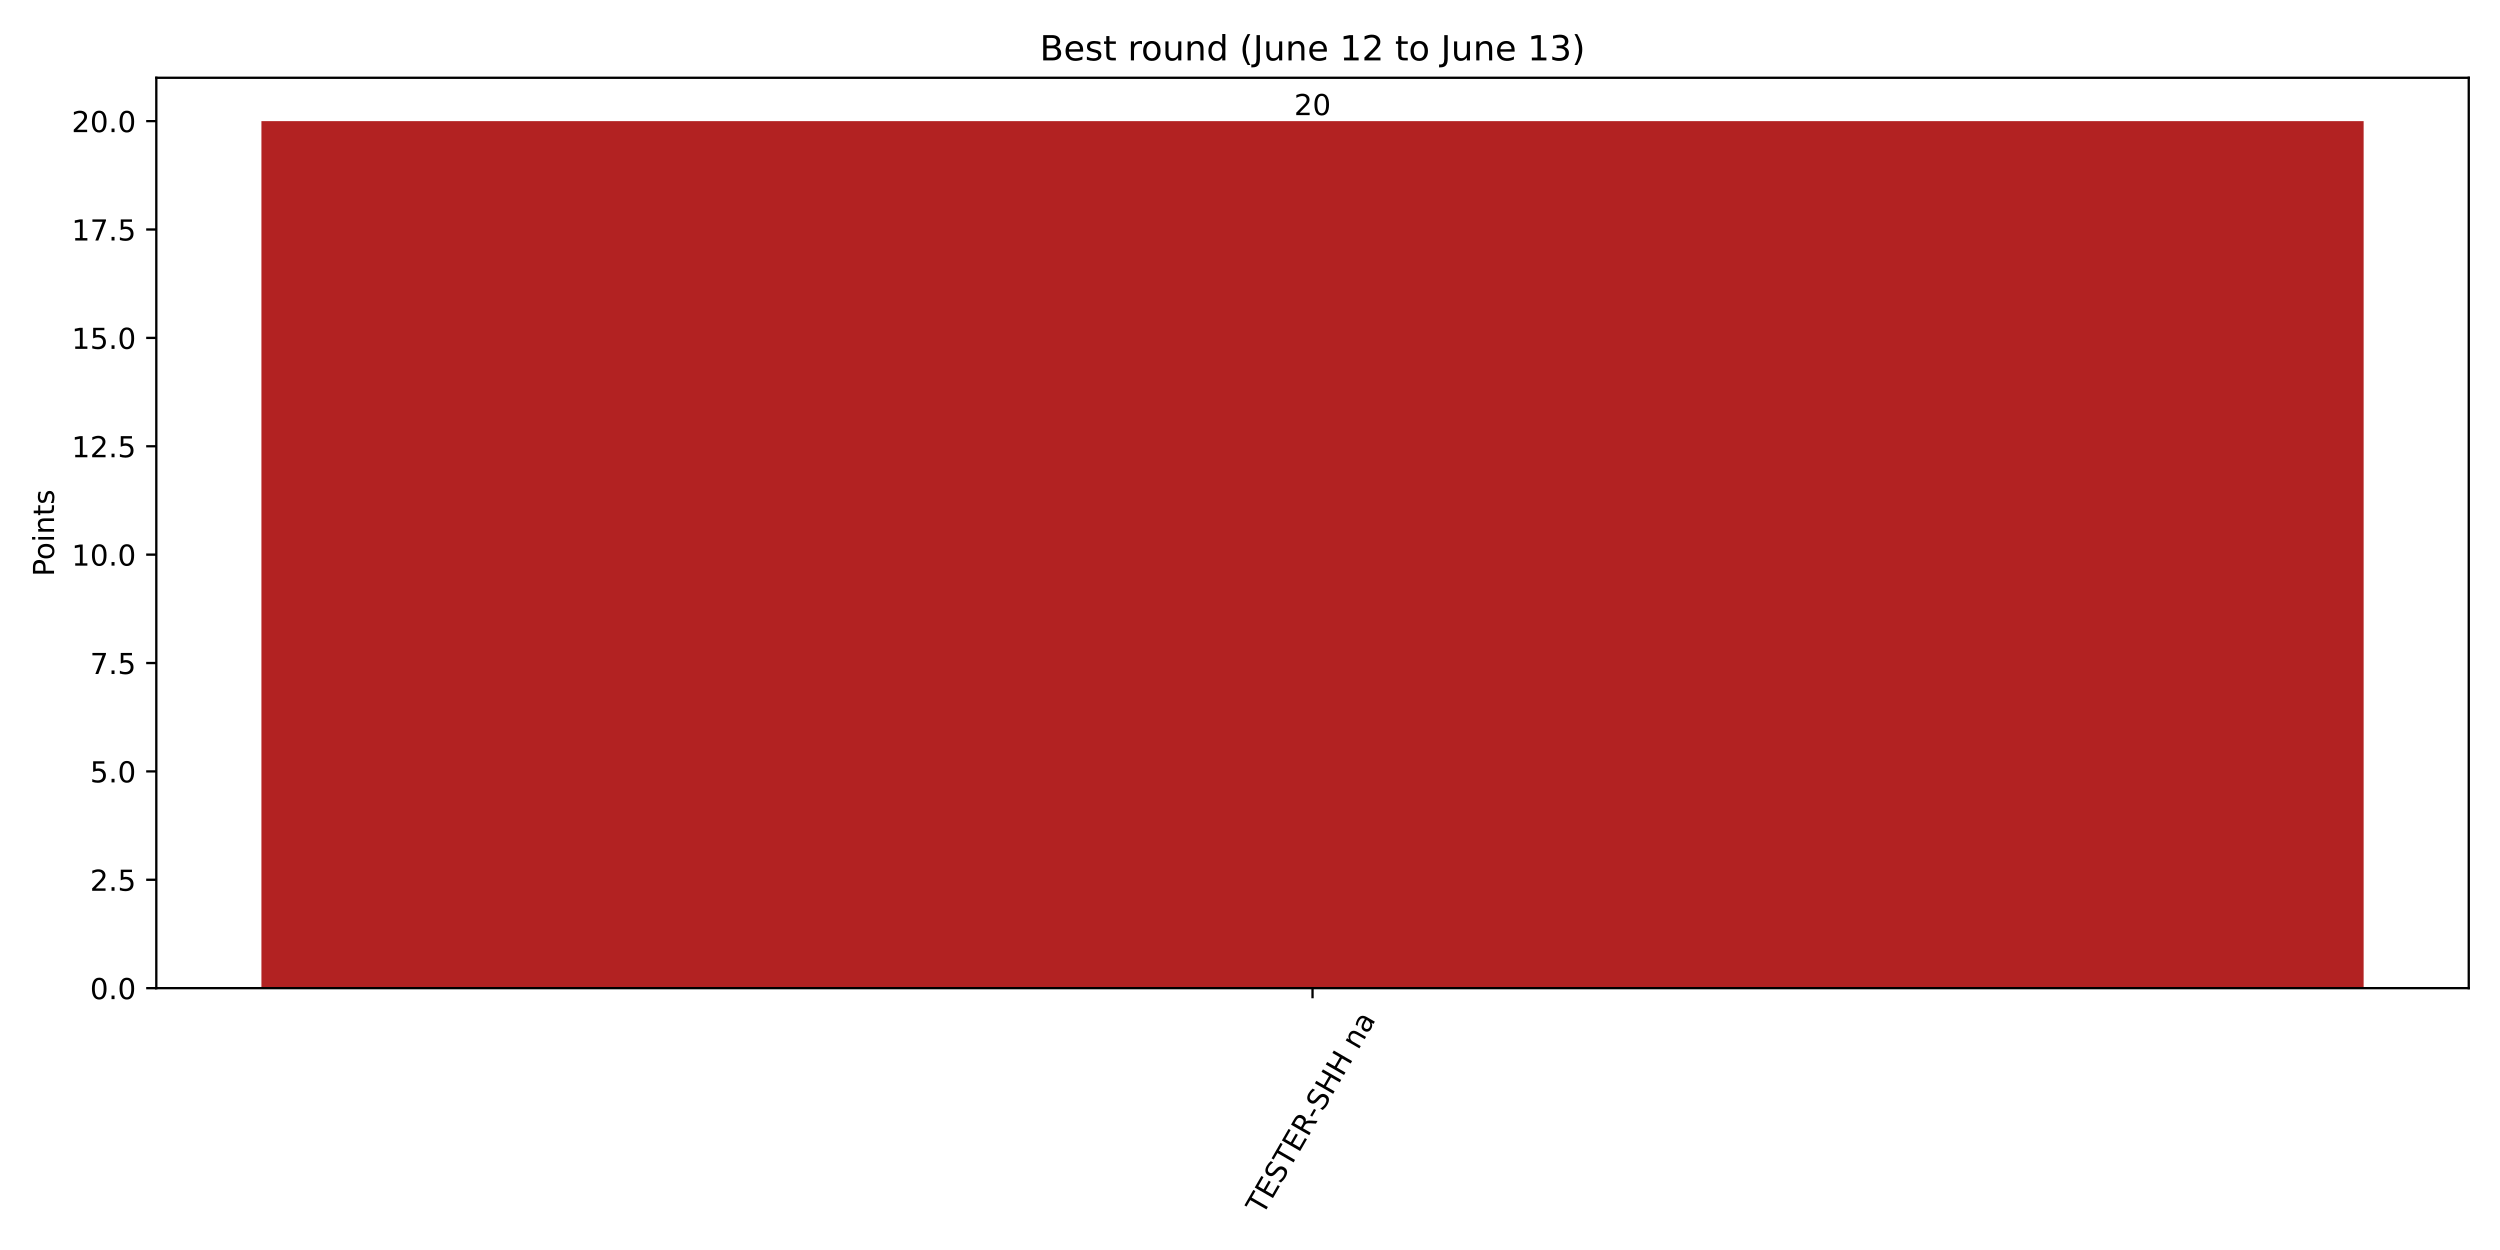
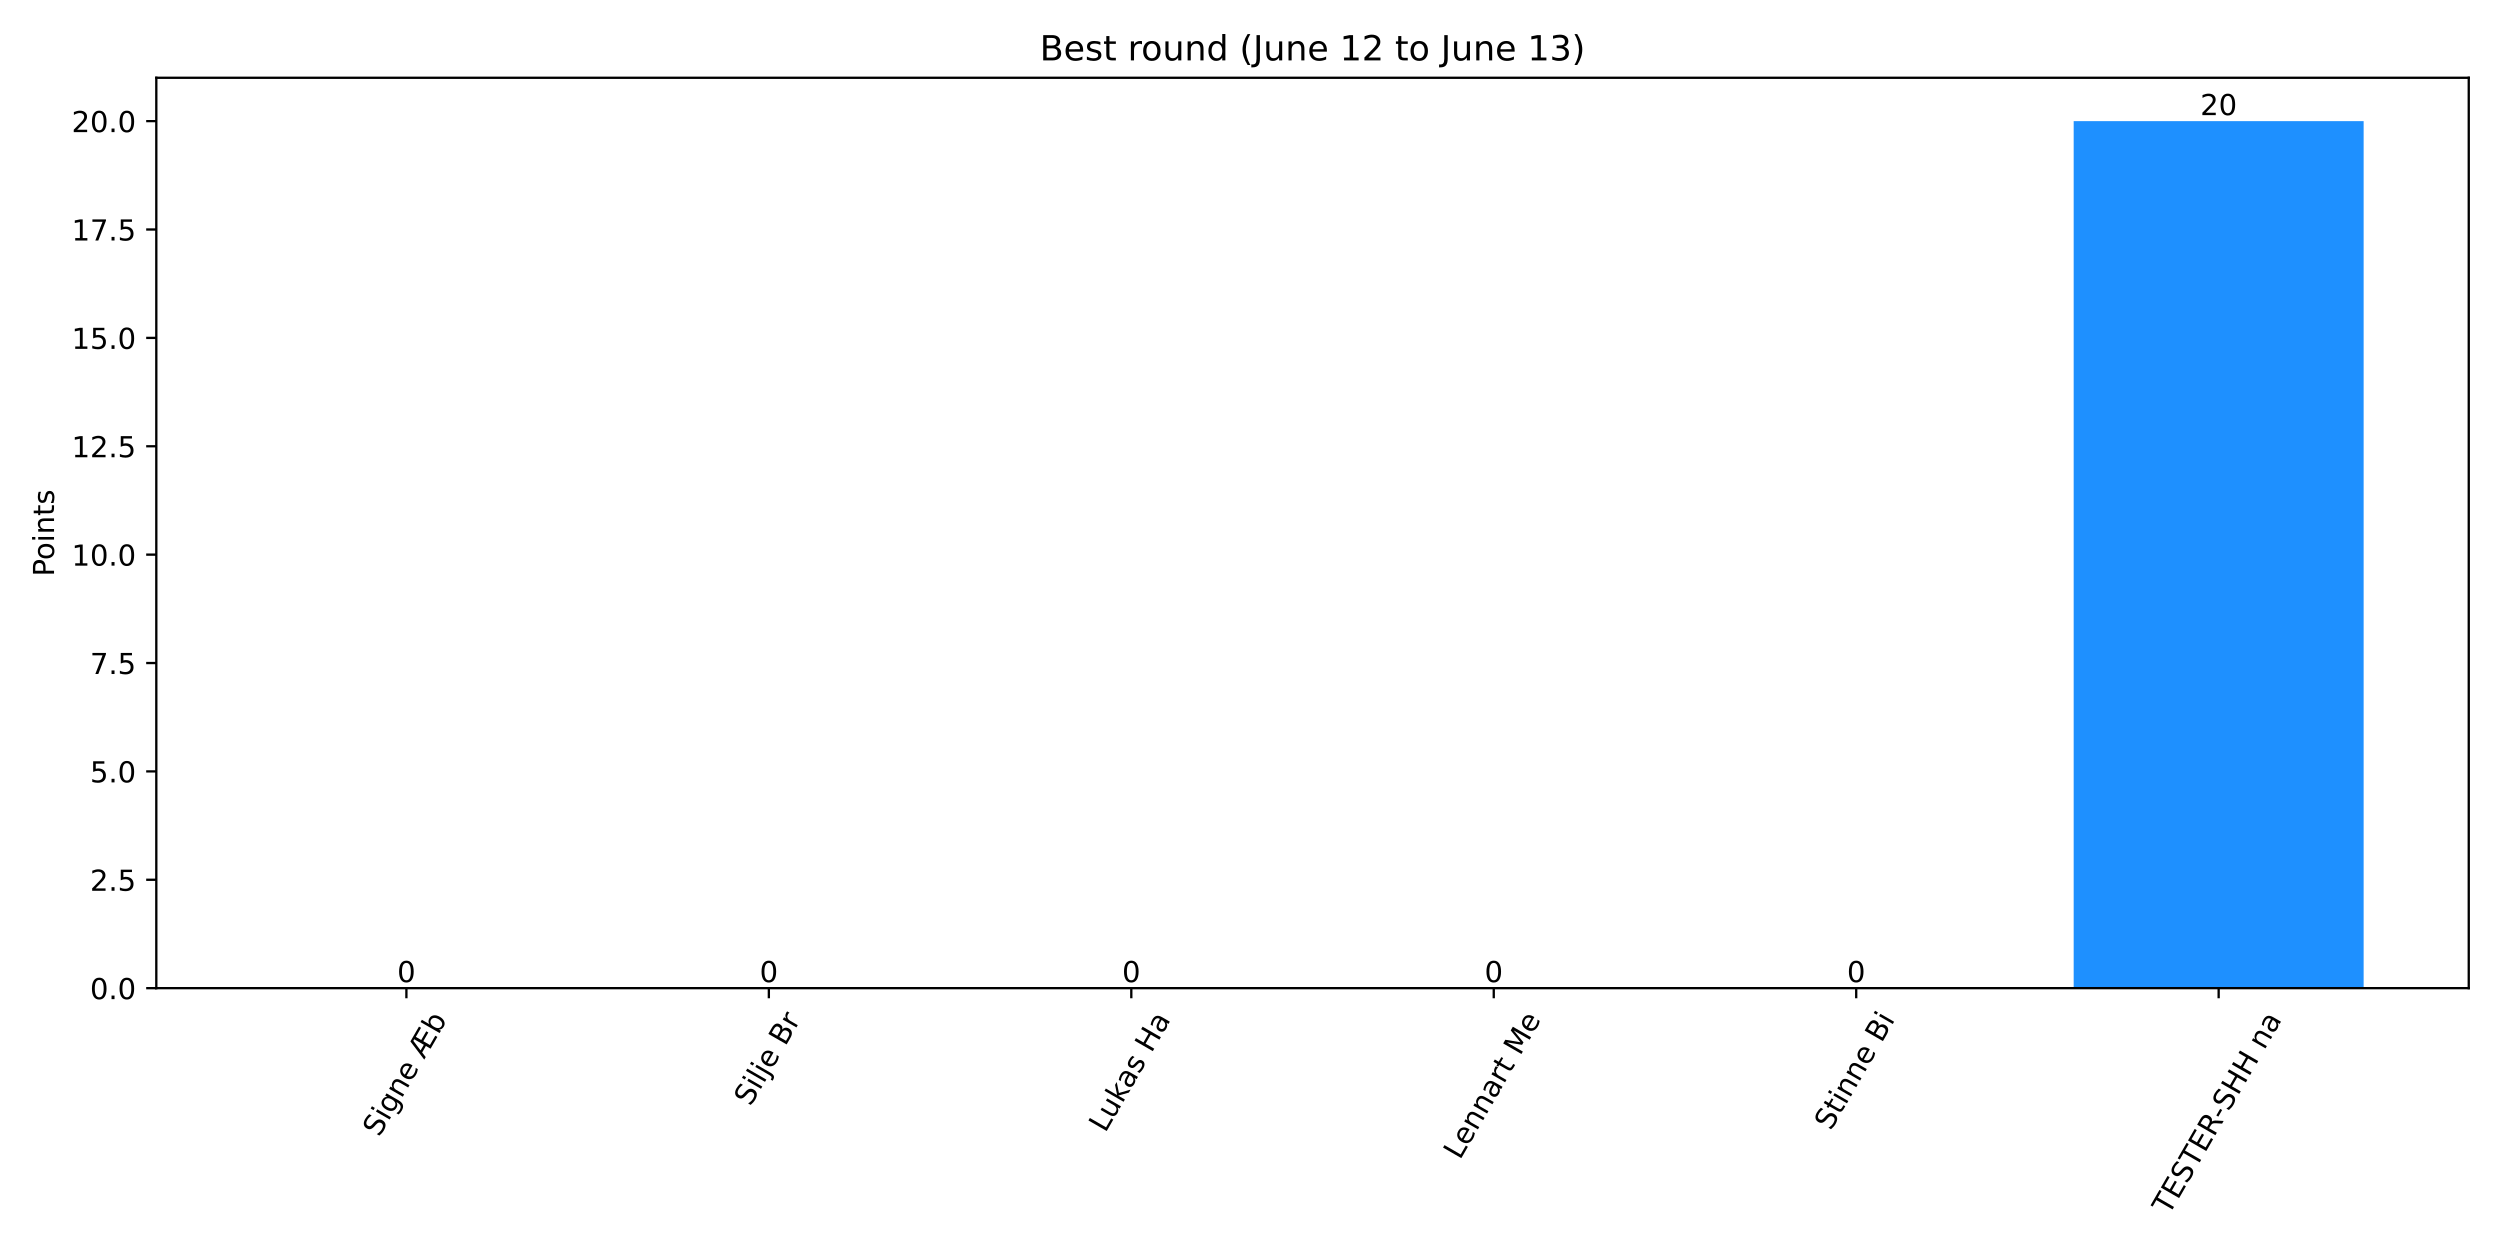
<svg xmlns="http://www.w3.org/2000/svg" xmlns:xlink="http://www.w3.org/1999/xlink" width="864pt" height="432pt" viewBox="0 0 864 432" version="1.1">
  <defs>
    <style type="text/css">*{stroke-linejoin: round; stroke-linecap: butt}</style>
  </defs>
  <g id="figure_1">
    <g id="patch_1">
      <path d="M 0 432  L 864 432  L 864 0  L 0 0  z " style="fill: #ffffff" />
    </g>
    <g id="axes_1">
      <g id="patch_2">
        <path d="M 54.02 341.506  L 853.2 341.506  L 853.2 26.88  L 54.02 26.88  z " style="fill: #ffffff" />
      </g>
      <g id="patch_3">
-         <path d="M 90.346 341.506  L 816.874 341.506  L 816.874 41.862  L 90.346 41.862  z " clip-path="url(#pf0c114ce3f)" style="fill: #b22222" />
+         <path d="M 90.346 341.506  L 190.557 341.506  L 190.557 341.506  L 90.346 341.506  z " clip-path="url(#p76d137eaad)" style="fill: #1e90ff" />
+       </g>
+       <g id="patch_4">
+         <path d="M 215.61 341.506  L 315.82 341.506  L 315.82 341.506  L 215.61 341.506  z " clip-path="url(#p76d137eaad)" style="fill: #1e90ff" />
+       </g>
+       <g id="patch_5">
+         <path d="M 340.873 341.506  L 441.084 341.506  L 441.084 341.506  L 340.873 341.506  z " clip-path="url(#p76d137eaad)" style="fill: #1e90ff" />
+       </g>
+       <g id="patch_6">
+         <path d="M 466.136 341.506  L 566.347 341.506  L 566.347 341.506  L 466.136 341.506  z " clip-path="url(#p76d137eaad)" style="fill: #1e90ff" />
+       </g>
+       <g id="patch_7">
+         <path d="M 591.4 341.506  L 691.61 341.506  L 691.61 341.506  L 591.4 341.506  z " clip-path="url(#p76d137eaad)" style="fill: #1e90ff" />
+       </g>
+       <g id="patch_8">
+         <path d="M 716.663 341.506  L 816.874 341.506  L 816.874 41.862  L 716.663 41.862  z " clip-path="url(#p76d137eaad)" style="fill: #1e90ff" />
      </g>
      <g id="matplotlib.axis_1">
        <g id="xtick_1">
          <g id="line2d_1">
            <defs>
-               <path id="m27b29a3d58" d="M 0 0  L 0 3.5  " style="stroke: #000000; stroke-width: 0.8" />
+               <path id="m5b21a613c6" d="M 0 0  L 0 3.5  " style="stroke: #000000; stroke-width: 0.8" />
            </defs>
            <g>
-               <use xlink:href="#m27b29a3d58" x="453.61" y="341.506" style="stroke: #000000; stroke-width: 0.8" />
+               <use xlink:href="#m5b21a613c6" x="140.452" y="341.506" style="stroke: #000000; stroke-width: 0.8" />
            </g>
          </g>
          <g id="text_1">
-             <g transform="translate(436.402 420.1936) rotate(-60) scale(0.1 -0.1)">
+             <g transform="translate(131.0332 393.2101) rotate(-60) scale(0.1 -0.1)">
+               <defs>
+                 <path id="DejaVuSans-53" d="M 3425 4513  L 3425 3897  Q 3066 4069 2747 4153  Q 2428 4238 2131 4238  Q 1616 4238 1336 4038  Q 1056 3838 1056 3469  Q 1056 3159 1242 3001  Q 1428 2844 1947 2747  L 2328 2669  Q 3034 2534 3370 2195  Q 3706 1856 3706 1288  Q 3706 609 3251 259  Q 2797 -91 1919 -91  Q 1588 -91 1214 -16  Q 841 59 441 206  L 441 856  Q 825 641 1194 531  Q 1563 422 1919 422  Q 2459 422 2753 634  Q 3047 847 3047 1241  Q 3047 1584 2836 1778  Q 2625 1972 2144 2069  L 1759 2144  Q 1053 2284 737 2584  Q 422 2884 422 3419  Q 422 4038 858 4394  Q 1294 4750 2059 4750  Q 2388 4750 2728 4690  Q 3069 4631 3425 4513  z " transform="scale(0.015625)" />
+                 <path id="DejaVuSans-69" d="M 603 3500  L 1178 3500  L 1178 0  L 603 0  L 603 3500  z M 603 4863  L 1178 4863  L 1178 4134  L 603 4134  L 603 4863  z " transform="scale(0.015625)" />
+                 <path id="DejaVuSans-67" d="M 2906 1791  Q 2906 2416 2648 2759  Q 2391 3103 1925 3103  Q 1463 3103 1205 2759  Q 947 2416 947 1791  Q 947 1169 1205 825  Q 1463 481 1925 481  Q 2391 481 2648 825  Q 2906 1169 2906 1791  z M 3481 434  Q 3481 -459 3084 -895  Q 2688 -1331 1869 -1331  Q 1566 -1331 1297 -1286  Q 1028 -1241 775 -1147  L 775 -588  Q 1028 -725 1275 -790  Q 1522 -856 1778 -856  Q 2344 -856 2625 -561  Q 2906 -266 2906 331  L 2906 616  Q 2728 306 2450 153  Q 2172 0 1784 0  Q 1141 0 747 490  Q 353 981 353 1791  Q 353 2603 747 3093  Q 1141 3584 1784 3584  Q 2172 3584 2450 3431  Q 2728 3278 2906 2969  L 2906 3500  L 3481 3500  L 3481 434  z " transform="scale(0.015625)" />
+                 <path id="DejaVuSans-6e" d="M 3513 2113  L 3513 0  L 2938 0  L 2938 2094  Q 2938 2591 2744 2837  Q 2550 3084 2163 3084  Q 1697 3084 1428 2787  Q 1159 2491 1159 1978  L 1159 0  L 581 0  L 581 3500  L 1159 3500  L 1159 2956  Q 1366 3272 1645 3428  Q 1925 3584 2291 3584  Q 2894 3584 3203 3211  Q 3513 2838 3513 2113  z " transform="scale(0.015625)" />
+                 <path id="DejaVuSans-65" d="M 3597 1894  L 3597 1613  L 953 1613  Q 991 1019 1311 708  Q 1631 397 2203 397  Q 2534 397 2845 478  Q 3156 559 3463 722  L 3463 178  Q 3153 47 2828 -22  Q 2503 -91 2169 -91  Q 1331 -91 842 396  Q 353 884 353 1716  Q 353 2575 817 3079  Q 1281 3584 2069 3584  Q 2775 3584 3186 3129  Q 3597 2675 3597 1894  z M 3022 2063  Q 3016 2534 2758 2815  Q 2500 3097 2075 3097  Q 1594 3097 1305 2825  Q 1016 2553 972 2059  L 3022 2063  z " transform="scale(0.015625)" />
+                 <path id="DejaVuSans-20" transform="scale(0.015625)" />
+                 <path id="DejaVuSans-c6" d="M 5766 4666  L 5766 4134  L 3450 4134  L 3450 2753  L 5672 2753  L 5672 2222  L 3450 2222  L 3450 531  L 5825 531  L 5825 0  L 2816 0  L 2816 1197  L 1166 1197  L 666 0  L 25 0  L 1978 4666  L 5766 4666  z M 2413 4172  L 1381 1722  L 2816 1722  L 2816 4172  L 2413 4172  z " transform="scale(0.015625)" />
+                 <path id="DejaVuSans-62" d="M 3116 1747  Q 3116 2381 2855 2742  Q 2594 3103 2138 3103  Q 1681 3103 1420 2742  Q 1159 2381 1159 1747  Q 1159 1113 1420 752  Q 1681 391 2138 391  Q 2594 391 2855 752  Q 3116 1113 3116 1747  z M 1159 2969  Q 1341 3281 1617 3432  Q 1894 3584 2278 3584  Q 2916 3584 3314 3078  Q 3713 2572 3713 1747  Q 3713 922 3314 415  Q 2916 -91 2278 -91  Q 1894 -91 1617 61  Q 1341 213 1159 525  L 1159 0  L 581 0  L 581 4863  L 1159 4863  L 1159 2969  z " transform="scale(0.015625)" />
+               </defs>
+               <use xlink:href="#DejaVuSans-53" />
+               <use xlink:href="#DejaVuSans-69" x="63.477" />
+               <use xlink:href="#DejaVuSans-67" x="91.26" />
+               <use xlink:href="#DejaVuSans-6e" x="154.736" />
+               <use xlink:href="#DejaVuSans-65" x="218.115" />
+               <use xlink:href="#DejaVuSans-20" x="279.639" />
+               <use xlink:href="#DejaVuSans-c6" x="311.426" />
+               <use xlink:href="#DejaVuSans-62" x="408.838" />
+             </g>
+           </g>
+         </g>
+         <g id="xtick_2">
+           <g id="line2d_2">
+             <g>
+               <use xlink:href="#m5b21a613c6" x="265.715" y="341.506" style="stroke: #000000; stroke-width: 0.8" />
+             </g>
+           </g>
+           <g id="text_2">
+             <g transform="translate(259.3582 382.604) rotate(-60) scale(0.1 -0.1)">
+               <defs>
+                 <path id="DejaVuSans-6c" d="M 603 4863  L 1178 4863  L 1178 0  L 603 0  L 603 4863  z " transform="scale(0.015625)" />
+                 <path id="DejaVuSans-6a" d="M 603 3500  L 1178 3500  L 1178 -63  Q 1178 -731 923 -1031  Q 669 -1331 103 -1331  L -116 -1331  L -116 -844  L 38 -844  Q 366 -844 484 -692  Q 603 -541 603 -63  L 603 3500  z M 603 4863  L 1178 4863  L 1178 4134  L 603 4134  L 603 4863  z " transform="scale(0.015625)" />
+                 <path id="DejaVuSans-42" d="M 1259 2228  L 1259 519  L 2272 519  Q 2781 519 3026 730  Q 3272 941 3272 1375  Q 3272 1813 3026 2020  Q 2781 2228 2272 2228  L 1259 2228  z M 1259 4147  L 1259 2741  L 2194 2741  Q 2656 2741 2882 2914  Q 3109 3088 3109 3444  Q 3109 3797 2882 3972  Q 2656 4147 2194 4147  L 1259 4147  z M 628 4666  L 2241 4666  Q 2963 4666 3353 4366  Q 3744 4066 3744 3513  Q 3744 3084 3544 2831  Q 3344 2578 2956 2516  Q 3422 2416 3680 2098  Q 3938 1781 3938 1306  Q 3938 681 3513 340  Q 3088 0 2303 0  L 628 0  L 628 4666  z " transform="scale(0.015625)" />
+                 <path id="DejaVuSans-72" d="M 2631 2963  Q 2534 3019 2420 3045  Q 2306 3072 2169 3072  Q 1681 3072 1420 2755  Q 1159 2438 1159 1844  L 1159 0  L 581 0  L 581 3500  L 1159 3500  L 1159 2956  Q 1341 3275 1631 3429  Q 1922 3584 2338 3584  Q 2397 3584 2469 3576  Q 2541 3569 2628 3553  L 2631 2963  z " transform="scale(0.015625)" />
+               </defs>
+               <use xlink:href="#DejaVuSans-53" />
+               <use xlink:href="#DejaVuSans-69" x="63.477" />
+               <use xlink:href="#DejaVuSans-6c" x="91.26" />
+               <use xlink:href="#DejaVuSans-6a" x="119.043" />
+               <use xlink:href="#DejaVuSans-65" x="146.826" />
+               <use xlink:href="#DejaVuSans-20" x="208.35" />
+               <use xlink:href="#DejaVuSans-42" x="240.137" />
+               <use xlink:href="#DejaVuSans-72" x="308.74" />
+             </g>
+           </g>
+         </g>
+         <g id="xtick_3">
+           <g id="line2d_3">
+             <g>
+               <use xlink:href="#m5b21a613c6" x="390.978" y="341.506" style="stroke: #000000; stroke-width: 0.8" />
+             </g>
+           </g>
+           <g id="text_3">
+             <g transform="translate(381.9895 391.7216) rotate(-60) scale(0.1 -0.1)">
+               <defs>
+                 <path id="DejaVuSans-4c" d="M 628 4666  L 1259 4666  L 1259 531  L 3531 531  L 3531 0  L 628 0  L 628 4666  z " transform="scale(0.015625)" />
+                 <path id="DejaVuSans-75" d="M 544 1381  L 544 3500  L 1119 3500  L 1119 1403  Q 1119 906 1312 657  Q 1506 409 1894 409  Q 2359 409 2629 706  Q 2900 1003 2900 1516  L 2900 3500  L 3475 3500  L 3475 0  L 2900 0  L 2900 538  Q 2691 219 2414 64  Q 2138 -91 1772 -91  Q 1169 -91 856 284  Q 544 659 544 1381  z M 1991 3584  L 1991 3584  z " transform="scale(0.015625)" />
+                 <path id="DejaVuSans-6b" d="M 581 4863  L 1159 4863  L 1159 1991  L 2875 3500  L 3609 3500  L 1753 1863  L 3688 0  L 2938 0  L 1159 1709  L 1159 0  L 581 0  L 581 4863  z " transform="scale(0.015625)" />
+                 <path id="DejaVuSans-61" d="M 2194 1759  Q 1497 1759 1228 1600  Q 959 1441 959 1056  Q 959 750 1161 570  Q 1363 391 1709 391  Q 2188 391 2477 730  Q 2766 1069 2766 1631  L 2766 1759  L 2194 1759  z M 3341 1997  L 3341 0  L 2766 0  L 2766 531  Q 2569 213 2275 61  Q 1981 -91 1556 -91  Q 1019 -91 701 211  Q 384 513 384 1019  Q 384 1609 779 1909  Q 1175 2209 1959 2209  L 2766 2209  L 2766 2266  Q 2766 2663 2505 2880  Q 2244 3097 1772 3097  Q 1472 3097 1187 3025  Q 903 2953 641 2809  L 641 3341  Q 956 3463 1253 3523  Q 1550 3584 1831 3584  Q 2591 3584 2966 3190  Q 3341 2797 3341 1997  z " transform="scale(0.015625)" />
+                 <path id="DejaVuSans-73" d="M 2834 3397  L 2834 2853  Q 2591 2978 2328 3040  Q 2066 3103 1784 3103  Q 1356 3103 1142 2972  Q 928 2841 928 2578  Q 928 2378 1081 2264  Q 1234 2150 1697 2047  L 1894 2003  Q 2506 1872 2764 1633  Q 3022 1394 3022 966  Q 3022 478 2636 193  Q 2250 -91 1575 -91  Q 1294 -91 989 -36  Q 684 19 347 128  L 347 722  Q 666 556 975 473  Q 1284 391 1588 391  Q 1994 391 2212 530  Q 2431 669 2431 922  Q 2431 1156 2273 1281  Q 2116 1406 1581 1522  L 1381 1569  Q 847 1681 609 1914  Q 372 2147 372 2553  Q 372 3047 722 3315  Q 1072 3584 1716 3584  Q 2034 3584 2315 3537  Q 2597 3491 2834 3397  z " transform="scale(0.015625)" />
+                 <path id="DejaVuSans-48" d="M 628 4666  L 1259 4666  L 1259 2753  L 3553 2753  L 3553 4666  L 4184 4666  L 4184 0  L 3553 0  L 3553 2222  L 1259 2222  L 1259 0  L 628 0  L 628 4666  z " transform="scale(0.015625)" />
+               </defs>
+               <use xlink:href="#DejaVuSans-4c" />
+               <use xlink:href="#DejaVuSans-75" x="53.963" />
+               <use xlink:href="#DejaVuSans-6b" x="117.342" />
+               <use xlink:href="#DejaVuSans-61" x="173.502" />
+               <use xlink:href="#DejaVuSans-73" x="234.781" />
+               <use xlink:href="#DejaVuSans-20" x="286.881" />
+               <use xlink:href="#DejaVuSans-48" x="318.668" />
+               <use xlink:href="#DejaVuSans-61" x="393.863" />
+             </g>
+           </g>
+         </g>
+         <g id="xtick_4">
+           <g id="line2d_4">
+             <g>
+               <use xlink:href="#m5b21a613c6" x="516.242" y="341.506" style="stroke: #000000; stroke-width: 0.8" />
+             </g>
+           </g>
+           <g id="text_4">
+             <g transform="translate(504.5454 401.1004) rotate(-60) scale(0.1 -0.1)">
+               <defs>
+                 <path id="DejaVuSans-74" d="M 1172 4494  L 1172 3500  L 2356 3500  L 2356 3053  L 1172 3053  L 1172 1153  Q 1172 725 1289 603  Q 1406 481 1766 481  L 2356 481  L 2356 0  L 1766 0  Q 1100 0 847 248  Q 594 497 594 1153  L 594 3053  L 172 3053  L 172 3500  L 594 3500  L 594 4494  L 1172 4494  z " transform="scale(0.015625)" />
+                 <path id="DejaVuSans-4d" d="M 628 4666  L 1569 4666  L 2759 1491  L 3956 4666  L 4897 4666  L 4897 0  L 4281 0  L 4281 4097  L 3078 897  L 2444 897  L 1241 4097  L 1241 0  L 628 0  L 628 4666  z " transform="scale(0.015625)" />
+               </defs>
+               <use xlink:href="#DejaVuSans-4c" />
+               <use xlink:href="#DejaVuSans-65" x="53.963" />
+               <use xlink:href="#DejaVuSans-6e" x="115.486" />
+               <use xlink:href="#DejaVuSans-6e" x="178.865" />
+               <use xlink:href="#DejaVuSans-61" x="242.244" />
+               <use xlink:href="#DejaVuSans-72" x="303.523" />
+               <use xlink:href="#DejaVuSans-74" x="344.637" />
+               <use xlink:href="#DejaVuSans-20" x="383.846" />
+               <use xlink:href="#DejaVuSans-4d" x="415.633" />
+               <use xlink:href="#DejaVuSans-65" x="501.912" />
+             </g>
+           </g>
+         </g>
+         <g id="xtick_5">
+           <g id="line2d_5">
+             <g>
+               <use xlink:href="#m5b21a613c6" x="641.505" y="341.506" style="stroke: #000000; stroke-width: 0.8" />
+             </g>
+           </g>
+           <g id="text_5">
+             <g transform="translate(632.7216 391.0099) rotate(-60) scale(0.1 -0.1)">
+               <use xlink:href="#DejaVuSans-53" />
+               <use xlink:href="#DejaVuSans-74" x="63.477" />
+               <use xlink:href="#DejaVuSans-69" x="102.686" />
+               <use xlink:href="#DejaVuSans-6e" x="130.469" />
+               <use xlink:href="#DejaVuSans-6e" x="193.848" />
+               <use xlink:href="#DejaVuSans-65" x="257.227" />
+               <use xlink:href="#DejaVuSans-20" x="318.75" />
+               <use xlink:href="#DejaVuSans-42" x="350.537" />
+               <use xlink:href="#DejaVuSans-69" x="419.141" />
+             </g>
+           </g>
+         </g>
+         <g id="xtick_6">
+           <g id="line2d_6">
+             <g>
+               <use xlink:href="#m5b21a613c6" x="766.768" y="341.506" style="stroke: #000000; stroke-width: 0.8" />
+             </g>
+           </g>
+           <g id="text_6">
+             <g transform="translate(749.5603 420.1936) rotate(-60) scale(0.1 -0.1)">
              <defs>
                <path id="DejaVuSans-54" d="M -19 4666  L 3928 4666  L 3928 4134  L 2272 4134  L 2272 0  L 1638 0  L 1638 4134  L -19 4134  L -19 4666  z " transform="scale(0.015625)" />
                <path id="DejaVuSans-45" d="M 628 4666  L 3578 4666  L 3578 4134  L 1259 4134  L 1259 2753  L 3481 2753  L 3481 2222  L 1259 2222  L 1259 531  L 3634 531  L 3634 0  L 628 0  L 628 4666  z " transform="scale(0.015625)" />
-                 <path id="DejaVuSans-53" d="M 3425 4513  L 3425 3897  Q 3066 4069 2747 4153  Q 2428 4238 2131 4238  Q 1616 4238 1336 4038  Q 1056 3838 1056 3469  Q 1056 3159 1242 3001  Q 1428 2844 1947 2747  L 2328 2669  Q 3034 2534 3370 2195  Q 3706 1856 3706 1288  Q 3706 609 3251 259  Q 2797 -91 1919 -91  Q 1588 -91 1214 -16  Q 841 59 441 206  L 441 856  Q 825 641 1194 531  Q 1563 422 1919 422  Q 2459 422 2753 634  Q 3047 847 3047 1241  Q 3047 1584 2836 1778  Q 2625 1972 2144 2069  L 1759 2144  Q 1053 2284 737 2584  Q 422 2884 422 3419  Q 422 4038 858 4394  Q 1294 4750 2059 4750  Q 2388 4750 2728 4690  Q 3069 4631 3425 4513  z " transform="scale(0.015625)" />
                <path id="DejaVuSans-52" d="M 2841 2188  Q 3044 2119 3236 1894  Q 3428 1669 3622 1275  L 4263 0  L 3584 0  L 2988 1197  Q 2756 1666 2539 1819  Q 2322 1972 1947 1972  L 1259 1972  L 1259 0  L 628 0  L 628 4666  L 2053 4666  Q 2853 4666 3247 4331  Q 3641 3997 3641 3322  Q 3641 2881 3436 2590  Q 3231 2300 2841 2188  z M 1259 4147  L 1259 2491  L 2053 2491  Q 2509 2491 2742 2702  Q 2975 2913 2975 3322  Q 2975 3731 2742 3939  Q 2509 4147 2053 4147  L 1259 4147  z " transform="scale(0.015625)" />
                <path id="DejaVuSans-2d" d="M 313 2009  L 1997 2009  L 1997 1497  L 313 1497  L 313 2009  z " transform="scale(0.015625)" />
-                 <path id="DejaVuSans-48" d="M 628 4666  L 1259 4666  L 1259 2753  L 3553 2753  L 3553 4666  L 4184 4666  L 4184 0  L 3553 0  L 3553 2222  L 1259 2222  L 1259 0  L 628 0  L 628 4666  z " transform="scale(0.015625)" />
-                 <path id="DejaVuSans-20" transform="scale(0.015625)" />
-                 <path id="DejaVuSans-6e" d="M 3513 2113  L 3513 0  L 2938 0  L 2938 2094  Q 2938 2591 2744 2837  Q 2550 3084 2163 3084  Q 1697 3084 1428 2787  Q 1159 2491 1159 1978  L 1159 0  L 581 0  L 581 3500  L 1159 3500  L 1159 2956  Q 1366 3272 1645 3428  Q 1925 3584 2291 3584  Q 2894 3584 3203 3211  Q 3513 2838 3513 2113  z " transform="scale(0.015625)" />
-                 <path id="DejaVuSans-61" d="M 2194 1759  Q 1497 1759 1228 1600  Q 959 1441 959 1056  Q 959 750 1161 570  Q 1363 391 1709 391  Q 2188 391 2477 730  Q 2766 1069 2766 1631  L 2766 1759  L 2194 1759  z M 3341 1997  L 3341 0  L 2766 0  L 2766 531  Q 2569 213 2275 61  Q 1981 -91 1556 -91  Q 1019 -91 701 211  Q 384 513 384 1019  Q 384 1609 779 1909  Q 1175 2209 1959 2209  L 2766 2209  L 2766 2266  Q 2766 2663 2505 2880  Q 2244 3097 1772 3097  Q 1472 3097 1187 3025  Q 903 2953 641 2809  L 641 3341  Q 956 3463 1253 3523  Q 1550 3584 1831 3584  Q 2591 3584 2966 3190  Q 3341 2797 3341 1997  z " transform="scale(0.015625)" />
              </defs>
              <use xlink:href="#DejaVuSans-54" />
              <use xlink:href="#DejaVuSans-45" x="61.084" />
              <use xlink:href="#DejaVuSans-53" x="124.268" />
              <use xlink:href="#DejaVuSans-54" x="187.744" />
              <use xlink:href="#DejaVuSans-45" x="248.828" />
              <use xlink:href="#DejaVuSans-52" x="312.012" />
              <use xlink:href="#DejaVuSans-2d" x="377.494" />
              <use xlink:href="#DejaVuSans-53" x="413.578" />
              <use xlink:href="#DejaVuSans-48" x="477.055" />
              <use xlink:href="#DejaVuSans-48" x="552.25" />
              <use xlink:href="#DejaVuSans-20" x="627.445" />
              <use xlink:href="#DejaVuSans-6e" x="659.232" />
              <use xlink:href="#DejaVuSans-61" x="722.611" />
            </g>
          </g>
        </g>
      </g>
      <g id="matplotlib.axis_2">
        <g id="ytick_1">
-           <g id="line2d_2">
+           <g id="line2d_7">
            <defs>
-               <path id="mf79cf5e041" d="M 0 0  L -3.5 0  " style="stroke: #000000; stroke-width: 0.8" />
+               <path id="m61e0028ea4" d="M 0 0  L -3.5 0  " style="stroke: #000000; stroke-width: 0.8" />
            </defs>
            <g>
-               <use xlink:href="#mf79cf5e041" x="54.02" y="341.506" style="stroke: #000000; stroke-width: 0.8" />
-             </g>
-           </g>
-           <g id="text_2">
+               <use xlink:href="#m61e0028ea4" x="54.02" y="341.506" style="stroke: #000000; stroke-width: 0.8" />
+             </g>
+           </g>
+           <g id="text_7">
            <g transform="translate(31.11688 345.3053) scale(0.1 -0.1)">
              <defs>
                <path id="DejaVuSans-30" d="M 2034 4250  Q 1547 4250 1301 3770  Q 1056 3291 1056 2328  Q 1056 1369 1301 889  Q 1547 409 2034 409  Q 2525 409 2770 889  Q 3016 1369 3016 2328  Q 3016 3291 2770 3770  Q 2525 4250 2034 4250  z M 2034 4750  Q 2819 4750 3233 4129  Q 3647 3509 3647 2328  Q 3647 1150 3233 529  Q 2819 -91 2034 -91  Q 1250 -91 836 529  Q 422 1150 422 2328  Q 422 3509 836 4129  Q 1250 4750 2034 4750  z " transform="scale(0.015625)" />
                <path id="DejaVuSans-2e" d="M 684 794  L 1344 794  L 1344 0  L 684 0  L 684 794  z " transform="scale(0.015625)" />
              </defs>
              <use xlink:href="#DejaVuSans-30" />
              <use xlink:href="#DejaVuSans-2e" x="63.623" />
              <use xlink:href="#DejaVuSans-30" x="95.41" />
            </g>
          </g>
        </g>
        <g id="ytick_2">
-           <g id="line2d_3">
-             <g>
-               <use xlink:href="#mf79cf5e041" x="54.02" y="304.051" style="stroke: #000000; stroke-width: 0.8" />
-             </g>
-           </g>
-           <g id="text_3">
+           <g id="line2d_8">
+             <g>
+               <use xlink:href="#m61e0028ea4" x="54.02" y="304.051" style="stroke: #000000; stroke-width: 0.8" />
+             </g>
+           </g>
+           <g id="text_8">
            <g transform="translate(31.11688 307.8498) scale(0.1 -0.1)">
              <defs>
                <path id="DejaVuSans-32" d="M 1228 531  L 3431 531  L 3431 0  L 469 0  L 469 531  Q 828 903 1448 1529  Q 2069 2156 2228 2338  Q 2531 2678 2651 2914  Q 2772 3150 2772 3378  Q 2772 3750 2511 3984  Q 2250 4219 1831 4219  Q 1534 4219 1204 4116  Q 875 4013 500 3803  L 500 4441  Q 881 4594 1212 4672  Q 1544 4750 1819 4750  Q 2544 4750 2975 4387  Q 3406 4025 3406 3419  Q 3406 3131 3298 2873  Q 3191 2616 2906 2266  Q 2828 2175 2409 1742  Q 1991 1309 1228 531  z " transform="scale(0.015625)" />
                <path id="DejaVuSans-35" d="M 691 4666  L 3169 4666  L 3169 4134  L 1269 4134  L 1269 2991  Q 1406 3038 1543 3061  Q 1681 3084 1819 3084  Q 2600 3084 3056 2656  Q 3513 2228 3513 1497  Q 3513 744 3044 326  Q 2575 -91 1722 -91  Q 1428 -91 1123 -41  Q 819 9 494 109  L 494 744  Q 775 591 1075 516  Q 1375 441 1709 441  Q 2250 441 2565 725  Q 2881 1009 2881 1497  Q 2881 1984 2565 2268  Q 2250 2553 1709 2553  Q 1456 2553 1204 2497  Q 953 2441 691 2322  L 691 4666  z " transform="scale(0.015625)" />
              </defs>
              <use xlink:href="#DejaVuSans-32" />
              <use xlink:href="#DejaVuSans-2e" x="63.623" />
              <use xlink:href="#DejaVuSans-35" x="95.41" />
            </g>
          </g>
        </g>
        <g id="ytick_3">
-           <g id="line2d_4">
-             <g>
-               <use xlink:href="#mf79cf5e041" x="54.02" y="266.595" style="stroke: #000000; stroke-width: 0.8" />
-             </g>
-           </g>
-           <g id="text_4">
+           <g id="line2d_9">
+             <g>
+               <use xlink:href="#m61e0028ea4" x="54.02" y="266.595" style="stroke: #000000; stroke-width: 0.8" />
+             </g>
+           </g>
+           <g id="text_9">
            <g transform="translate(31.11688 270.3943) scale(0.1 -0.1)">
              <use xlink:href="#DejaVuSans-35" />
              <use xlink:href="#DejaVuSans-2e" x="63.623" />
              <use xlink:href="#DejaVuSans-30" x="95.41" />
            </g>
          </g>
        </g>
        <g id="ytick_4">
-           <g id="line2d_5">
-             <g>
-               <use xlink:href="#mf79cf5e041" x="54.02" y="229.14" style="stroke: #000000; stroke-width: 0.8" />
-             </g>
-           </g>
-           <g id="text_5">
+           <g id="line2d_10">
+             <g>
+               <use xlink:href="#m61e0028ea4" x="54.02" y="229.14" style="stroke: #000000; stroke-width: 0.8" />
+             </g>
+           </g>
+           <g id="text_10">
            <g transform="translate(31.11688 232.9389) scale(0.1 -0.1)">
              <defs>
                <path id="DejaVuSans-37" d="M 525 4666  L 3525 4666  L 3525 4397  L 1831 0  L 1172 0  L 2766 4134  L 525 4134  L 525 4666  z " transform="scale(0.015625)" />
              </defs>
              <use xlink:href="#DejaVuSans-37" />
              <use xlink:href="#DejaVuSans-2e" x="63.623" />
              <use xlink:href="#DejaVuSans-35" x="95.41" />
            </g>
          </g>
        </g>
        <g id="ytick_5">
-           <g id="line2d_6">
-             <g>
-               <use xlink:href="#mf79cf5e041" x="54.02" y="191.684" style="stroke: #000000; stroke-width: 0.8" />
-             </g>
-           </g>
-           <g id="text_6">
+           <g id="line2d_11">
+             <g>
+               <use xlink:href="#m61e0028ea4" x="54.02" y="191.684" style="stroke: #000000; stroke-width: 0.8" />
+             </g>
+           </g>
+           <g id="text_11">
            <g transform="translate(24.75437 195.4834) scale(0.1 -0.1)">
              <defs>
                <path id="DejaVuSans-31" d="M 794 531  L 1825 531  L 1825 4091  L 703 3866  L 703 4441  L 1819 4666  L 2450 4666  L 2450 531  L 3481 531  L 3481 0  L 794 0  L 794 531  z " transform="scale(0.015625)" />
              </defs>
              <use xlink:href="#DejaVuSans-31" />
              <use xlink:href="#DejaVuSans-30" x="63.623" />
              <use xlink:href="#DejaVuSans-2e" x="127.246" />
              <use xlink:href="#DejaVuSans-30" x="159.033" />
            </g>
          </g>
        </g>
        <g id="ytick_6">
-           <g id="line2d_7">
-             <g>
-               <use xlink:href="#mf79cf5e041" x="54.02" y="154.229" style="stroke: #000000; stroke-width: 0.8" />
-             </g>
-           </g>
-           <g id="text_7">
+           <g id="line2d_12">
+             <g>
+               <use xlink:href="#m61e0028ea4" x="54.02" y="154.229" style="stroke: #000000; stroke-width: 0.8" />
+             </g>
+           </g>
+           <g id="text_12">
            <g transform="translate(24.75437 158.0279) scale(0.1 -0.1)">
              <use xlink:href="#DejaVuSans-31" />
              <use xlink:href="#DejaVuSans-32" x="63.623" />
              <use xlink:href="#DejaVuSans-2e" x="127.246" />
              <use xlink:href="#DejaVuSans-35" x="159.033" />
            </g>
          </g>
        </g>
        <g id="ytick_7">
-           <g id="line2d_8">
-             <g>
-               <use xlink:href="#mf79cf5e041" x="54.02" y="116.773" style="stroke: #000000; stroke-width: 0.8" />
-             </g>
-           </g>
-           <g id="text_8">
+           <g id="line2d_13">
+             <g>
+               <use xlink:href="#m61e0028ea4" x="54.02" y="116.773" style="stroke: #000000; stroke-width: 0.8" />
+             </g>
+           </g>
+           <g id="text_13">
            <g transform="translate(24.75437 120.5724) scale(0.1 -0.1)">
              <use xlink:href="#DejaVuSans-31" />
              <use xlink:href="#DejaVuSans-35" x="63.623" />
              <use xlink:href="#DejaVuSans-2e" x="127.246" />
              <use xlink:href="#DejaVuSans-30" x="159.033" />
            </g>
          </g>
        </g>
        <g id="ytick_8">
-           <g id="line2d_9">
-             <g>
-               <use xlink:href="#mf79cf5e041" x="54.02" y="79.318" style="stroke: #000000; stroke-width: 0.8" />
-             </g>
-           </g>
-           <g id="text_9">
+           <g id="line2d_14">
+             <g>
+               <use xlink:href="#m61e0028ea4" x="54.02" y="79.318" style="stroke: #000000; stroke-width: 0.8" />
+             </g>
+           </g>
+           <g id="text_14">
            <g transform="translate(24.75437 83.1169) scale(0.1 -0.1)">
              <use xlink:href="#DejaVuSans-31" />
              <use xlink:href="#DejaVuSans-37" x="63.623" />
              <use xlink:href="#DejaVuSans-2e" x="127.246" />
              <use xlink:href="#DejaVuSans-35" x="159.033" />
            </g>
          </g>
        </g>
        <g id="ytick_9">
-           <g id="line2d_10">
-             <g>
-               <use xlink:href="#mf79cf5e041" x="54.02" y="41.862" style="stroke: #000000; stroke-width: 0.8" />
-             </g>
-           </g>
-           <g id="text_10">
+           <g id="line2d_15">
+             <g>
+               <use xlink:href="#m61e0028ea4" x="54.02" y="41.862" style="stroke: #000000; stroke-width: 0.8" />
+             </g>
+           </g>
+           <g id="text_15">
            <g transform="translate(24.75437 45.66141) scale(0.1 -0.1)">
              <use xlink:href="#DejaVuSans-32" />
              <use xlink:href="#DejaVuSans-30" x="63.623" />
              <use xlink:href="#DejaVuSans-2e" x="127.246" />
              <use xlink:href="#DejaVuSans-30" x="159.033" />
            </g>
          </g>
        </g>
-         <g id="text_11">
+         <g id="text_16">
          <g transform="translate(18.67469 199.2087) rotate(-90) scale(0.1 -0.1)">
            <defs>
              <path id="DejaVuSans-50" d="M 1259 4147  L 1259 2394  L 2053 2394  Q 2494 2394 2734 2622  Q 2975 2850 2975 3272  Q 2975 3691 2734 3919  Q 2494 4147 2053 4147  L 1259 4147  z M 628 4666  L 2053 4666  Q 2838 4666 3239 4311  Q 3641 3956 3641 3272  Q 3641 2581 3239 2228  Q 2838 1875 2053 1875  L 1259 1875  L 1259 0  L 628 0  L 628 4666  z " transform="scale(0.015625)" />
              <path id="DejaVuSans-6f" d="M 1959 3097  Q 1497 3097 1228 2736  Q 959 2375 959 1747  Q 959 1119 1226 758  Q 1494 397 1959 397  Q 2419 397 2687 759  Q 2956 1122 2956 1747  Q 2956 2369 2687 2733  Q 2419 3097 1959 3097  z M 1959 3584  Q 2709 3584 3137 3096  Q 3566 2609 3566 1747  Q 3566 888 3137 398  Q 2709 -91 1959 -91  Q 1206 -91 779 398  Q 353 888 353 1747  Q 353 2609 779 3096  Q 1206 3584 1959 3584  z " transform="scale(0.015625)" />
-               <path id="DejaVuSans-69" d="M 603 3500  L 1178 3500  L 1178 0  L 603 0  L 603 3500  z M 603 4863  L 1178 4863  L 1178 4134  L 603 4134  L 603 4863  z " transform="scale(0.015625)" />
-               <path id="DejaVuSans-74" d="M 1172 4494  L 1172 3500  L 2356 3500  L 2356 3053  L 1172 3053  L 1172 1153  Q 1172 725 1289 603  Q 1406 481 1766 481  L 2356 481  L 2356 0  L 1766 0  Q 1100 0 847 248  Q 594 497 594 1153  L 594 3053  L 172 3053  L 172 3500  L 594 3500  L 594 4494  L 1172 4494  z " transform="scale(0.015625)" />
-               <path id="DejaVuSans-73" d="M 2834 3397  L 2834 2853  Q 2591 2978 2328 3040  Q 2066 3103 1784 3103  Q 1356 3103 1142 2972  Q 928 2841 928 2578  Q 928 2378 1081 2264  Q 1234 2150 1697 2047  L 1894 2003  Q 2506 1872 2764 1633  Q 3022 1394 3022 966  Q 3022 478 2636 193  Q 2250 -91 1575 -91  Q 1294 -91 989 -36  Q 684 19 347 128  L 347 722  Q 666 556 975 473  Q 1284 391 1588 391  Q 1994 391 2212 530  Q 2431 669 2431 922  Q 2431 1156 2273 1281  Q 2116 1406 1581 1522  L 1381 1569  Q 847 1681 609 1914  Q 372 2147 372 2553  Q 372 3047 722 3315  Q 1072 3584 1716 3584  Q 2034 3584 2315 3537  Q 2597 3491 2834 3397  z " transform="scale(0.015625)" />
            </defs>
            <use xlink:href="#DejaVuSans-50" />
            <use xlink:href="#DejaVuSans-6f" x="56.678" />
            <use xlink:href="#DejaVuSans-69" x="117.859" />
            <use xlink:href="#DejaVuSans-6e" x="145.643" />
            <use xlink:href="#DejaVuSans-74" x="209.021" />
            <use xlink:href="#DejaVuSans-73" x="248.23" />
          </g>
        </g>
      </g>
-       <g id="patch_4">
+       <g id="patch_9">
        <path d="M 54.02 341.506  L 54.02 26.88  " style="fill: none; stroke: #000000; stroke-width: 0.8; stroke-linejoin: miter; stroke-linecap: square" />
      </g>
-       <g id="patch_5">
+       <g id="patch_10">
        <path d="M 853.2 341.506  L 853.2 26.88  " style="fill: none; stroke: #000000; stroke-width: 0.8; stroke-linejoin: miter; stroke-linecap: square" />
      </g>
-       <g id="patch_6">
+       <g id="patch_11">
        <path d="M 54.02 341.506  L 853.2 341.506  " style="fill: none; stroke: #000000; stroke-width: 0.8; stroke-linejoin: miter; stroke-linecap: square" />
      </g>
-       <g id="patch_7">
+       <g id="patch_12">
        <path d="M 54.02 26.88  L 853.2 26.88  " style="fill: none; stroke: #000000; stroke-width: 0.8; stroke-linejoin: miter; stroke-linecap: square" />
      </g>
-       <g id="text_12">
-         <g transform="translate(447.2475 39.78251) scale(0.1 -0.1)">
+       <g id="text_17">
+         <g transform="translate(137.2704 339.4264) scale(0.1 -0.1)">
+           <use xlink:href="#DejaVuSans-30" />
+         </g>
+       </g>
+       <g id="text_18">
+         <g transform="translate(262.5338 339.4264) scale(0.1 -0.1)">
+           <use xlink:href="#DejaVuSans-30" />
+         </g>
+       </g>
+       <g id="text_19">
+         <g transform="translate(387.7971 339.4264) scale(0.1 -0.1)">
+           <use xlink:href="#DejaVuSans-30" />
+         </g>
+       </g>
+       <g id="text_20">
+         <g transform="translate(513.0604 339.4264) scale(0.1 -0.1)">
+           <use xlink:href="#DejaVuSans-30" />
+         </g>
+       </g>
+       <g id="text_21">
+         <g transform="translate(638.3237 339.4264) scale(0.1 -0.1)">
+           <use xlink:href="#DejaVuSans-30" />
+         </g>
+       </g>
+       <g id="text_22">
+         <g transform="translate(760.4058 39.78251) scale(0.1 -0.1)">
          <use xlink:href="#DejaVuSans-32" />
          <use xlink:href="#DejaVuSans-30" x="63.623" />
        </g>
      </g>
-       <g id="text_13">
+       <g id="text_23">
        <g transform="translate(359.3566 20.88) scale(0.12 -0.12)">
          <defs>
-             <path id="DejaVuSans-42" d="M 1259 2228  L 1259 519  L 2272 519  Q 2781 519 3026 730  Q 3272 941 3272 1375  Q 3272 1813 3026 2020  Q 2781 2228 2272 2228  L 1259 2228  z M 1259 4147  L 1259 2741  L 2194 2741  Q 2656 2741 2882 2914  Q 3109 3088 3109 3444  Q 3109 3797 2882 3972  Q 2656 4147 2194 4147  L 1259 4147  z M 628 4666  L 2241 4666  Q 2963 4666 3353 4366  Q 3744 4066 3744 3513  Q 3744 3084 3544 2831  Q 3344 2578 2956 2516  Q 3422 2416 3680 2098  Q 3938 1781 3938 1306  Q 3938 681 3513 340  Q 3088 0 2303 0  L 628 0  L 628 4666  z " transform="scale(0.015625)" />
-             <path id="DejaVuSans-65" d="M 3597 1894  L 3597 1613  L 953 1613  Q 991 1019 1311 708  Q 1631 397 2203 397  Q 2534 397 2845 478  Q 3156 559 3463 722  L 3463 178  Q 3153 47 2828 -22  Q 2503 -91 2169 -91  Q 1331 -91 842 396  Q 353 884 353 1716  Q 353 2575 817 3079  Q 1281 3584 2069 3584  Q 2775 3584 3186 3129  Q 3597 2675 3597 1894  z M 3022 2063  Q 3016 2534 2758 2815  Q 2500 3097 2075 3097  Q 1594 3097 1305 2825  Q 1016 2553 972 2059  L 3022 2063  z " transform="scale(0.015625)" />
-             <path id="DejaVuSans-72" d="M 2631 2963  Q 2534 3019 2420 3045  Q 2306 3072 2169 3072  Q 1681 3072 1420 2755  Q 1159 2438 1159 1844  L 1159 0  L 581 0  L 581 3500  L 1159 3500  L 1159 2956  Q 1341 3275 1631 3429  Q 1922 3584 2338 3584  Q 2397 3584 2469 3576  Q 2541 3569 2628 3553  L 2631 2963  z " transform="scale(0.015625)" />
-             <path id="DejaVuSans-75" d="M 544 1381  L 544 3500  L 1119 3500  L 1119 1403  Q 1119 906 1312 657  Q 1506 409 1894 409  Q 2359 409 2629 706  Q 2900 1003 2900 1516  L 2900 3500  L 3475 3500  L 3475 0  L 2900 0  L 2900 538  Q 2691 219 2414 64  Q 2138 -91 1772 -91  Q 1169 -91 856 284  Q 544 659 544 1381  z M 1991 3584  L 1991 3584  z " transform="scale(0.015625)" />
            <path id="DejaVuSans-64" d="M 2906 2969  L 2906 4863  L 3481 4863  L 3481 0  L 2906 0  L 2906 525  Q 2725 213 2448 61  Q 2172 -91 1784 -91  Q 1150 -91 751 415  Q 353 922 353 1747  Q 353 2572 751 3078  Q 1150 3584 1784 3584  Q 2172 3584 2448 3432  Q 2725 3281 2906 2969  z M 947 1747  Q 947 1113 1208 752  Q 1469 391 1925 391  Q 2381 391 2643 752  Q 2906 1113 2906 1747  Q 2906 2381 2643 2742  Q 2381 3103 1925 3103  Q 1469 3103 1208 2742  Q 947 2381 947 1747  z " transform="scale(0.015625)" />
            <path id="DejaVuSans-28" d="M 1984 4856  Q 1566 4138 1362 3434  Q 1159 2731 1159 2009  Q 1159 1288 1364 580  Q 1569 -128 1984 -844  L 1484 -844  Q 1016 -109 783 600  Q 550 1309 550 2009  Q 550 2706 781 3412  Q 1013 4119 1484 4856  L 1984 4856  z " transform="scale(0.015625)" />
            <path id="DejaVuSans-4a" d="M 628 4666  L 1259 4666  L 1259 325  Q 1259 -519 939 -900  Q 619 -1281 -91 -1281  L -331 -1281  L -331 -750  L -134 -750  Q 284 -750 456 -515  Q 628 -281 628 325  L 628 4666  z " transform="scale(0.015625)" />
            <path id="DejaVuSans-33" d="M 2597 2516  Q 3050 2419 3304 2112  Q 3559 1806 3559 1356  Q 3559 666 3084 287  Q 2609 -91 1734 -91  Q 1441 -91 1130 -33  Q 819 25 488 141  L 488 750  Q 750 597 1062 519  Q 1375 441 1716 441  Q 2309 441 2620 675  Q 2931 909 2931 1356  Q 2931 1769 2642 2001  Q 2353 2234 1838 2234  L 1294 2234  L 1294 2753  L 1863 2753  Q 2328 2753 2575 2939  Q 2822 3125 2822 3475  Q 2822 3834 2567 4026  Q 2313 4219 1838 4219  Q 1578 4219 1281 4162  Q 984 4106 628 3988  L 628 4550  Q 988 4650 1302 4700  Q 1616 4750 1894 4750  Q 2613 4750 3031 4423  Q 3450 4097 3450 3541  Q 3450 3153 3228 2886  Q 3006 2619 2597 2516  z " transform="scale(0.015625)" />
            <path id="DejaVuSans-29" d="M 513 4856  L 1013 4856  Q 1481 4119 1714 3412  Q 1947 2706 1947 2009  Q 1947 1309 1714 600  Q 1481 -109 1013 -844  L 513 -844  Q 928 -128 1133 580  Q 1338 1288 1338 2009  Q 1338 2731 1133 3434  Q 928 4138 513 4856  z " transform="scale(0.015625)" />
          </defs>
          <use xlink:href="#DejaVuSans-42" />
          <use xlink:href="#DejaVuSans-65" x="68.604" />
          <use xlink:href="#DejaVuSans-73" x="130.127" />
          <use xlink:href="#DejaVuSans-74" x="182.227" />
          <use xlink:href="#DejaVuSans-20" x="221.436" />
          <use xlink:href="#DejaVuSans-72" x="253.223" />
          <use xlink:href="#DejaVuSans-6f" x="292.086" />
          <use xlink:href="#DejaVuSans-75" x="353.268" />
          <use xlink:href="#DejaVuSans-6e" x="416.646" />
          <use xlink:href="#DejaVuSans-64" x="480.025" />
          <use xlink:href="#DejaVuSans-20" x="543.502" />
          <use xlink:href="#DejaVuSans-28" x="575.289" />
          <use xlink:href="#DejaVuSans-4a" x="614.303" />
          <use xlink:href="#DejaVuSans-75" x="643.795" />
          <use xlink:href="#DejaVuSans-6e" x="707.174" />
          <use xlink:href="#DejaVuSans-65" x="770.553" />
          <use xlink:href="#DejaVuSans-20" x="832.076" />
          <use xlink:href="#DejaVuSans-31" x="863.863" />
          <use xlink:href="#DejaVuSans-32" x="927.486" />
          <use xlink:href="#DejaVuSans-20" x="991.109" />
          <use xlink:href="#DejaVuSans-74" x="1022.896" />
          <use xlink:href="#DejaVuSans-6f" x="1062.105" />
          <use xlink:href="#DejaVuSans-20" x="1123.287" />
          <use xlink:href="#DejaVuSans-4a" x="1155.074" />
          <use xlink:href="#DejaVuSans-75" x="1184.566" />
          <use xlink:href="#DejaVuSans-6e" x="1247.945" />
          <use xlink:href="#DejaVuSans-65" x="1311.324" />
          <use xlink:href="#DejaVuSans-20" x="1372.848" />
          <use xlink:href="#DejaVuSans-31" x="1404.635" />
          <use xlink:href="#DejaVuSans-33" x="1468.258" />
          <use xlink:href="#DejaVuSans-29" x="1531.881" />
        </g>
      </g>
    </g>
  </g>
  <defs>
-     <clipPath id="pf0c114ce3f">
+     <clipPath id="p76d137eaad">
      <rect x="54.02" y="26.88" width="799.18" height="314.626" />
    </clipPath>
  </defs>
</svg>
